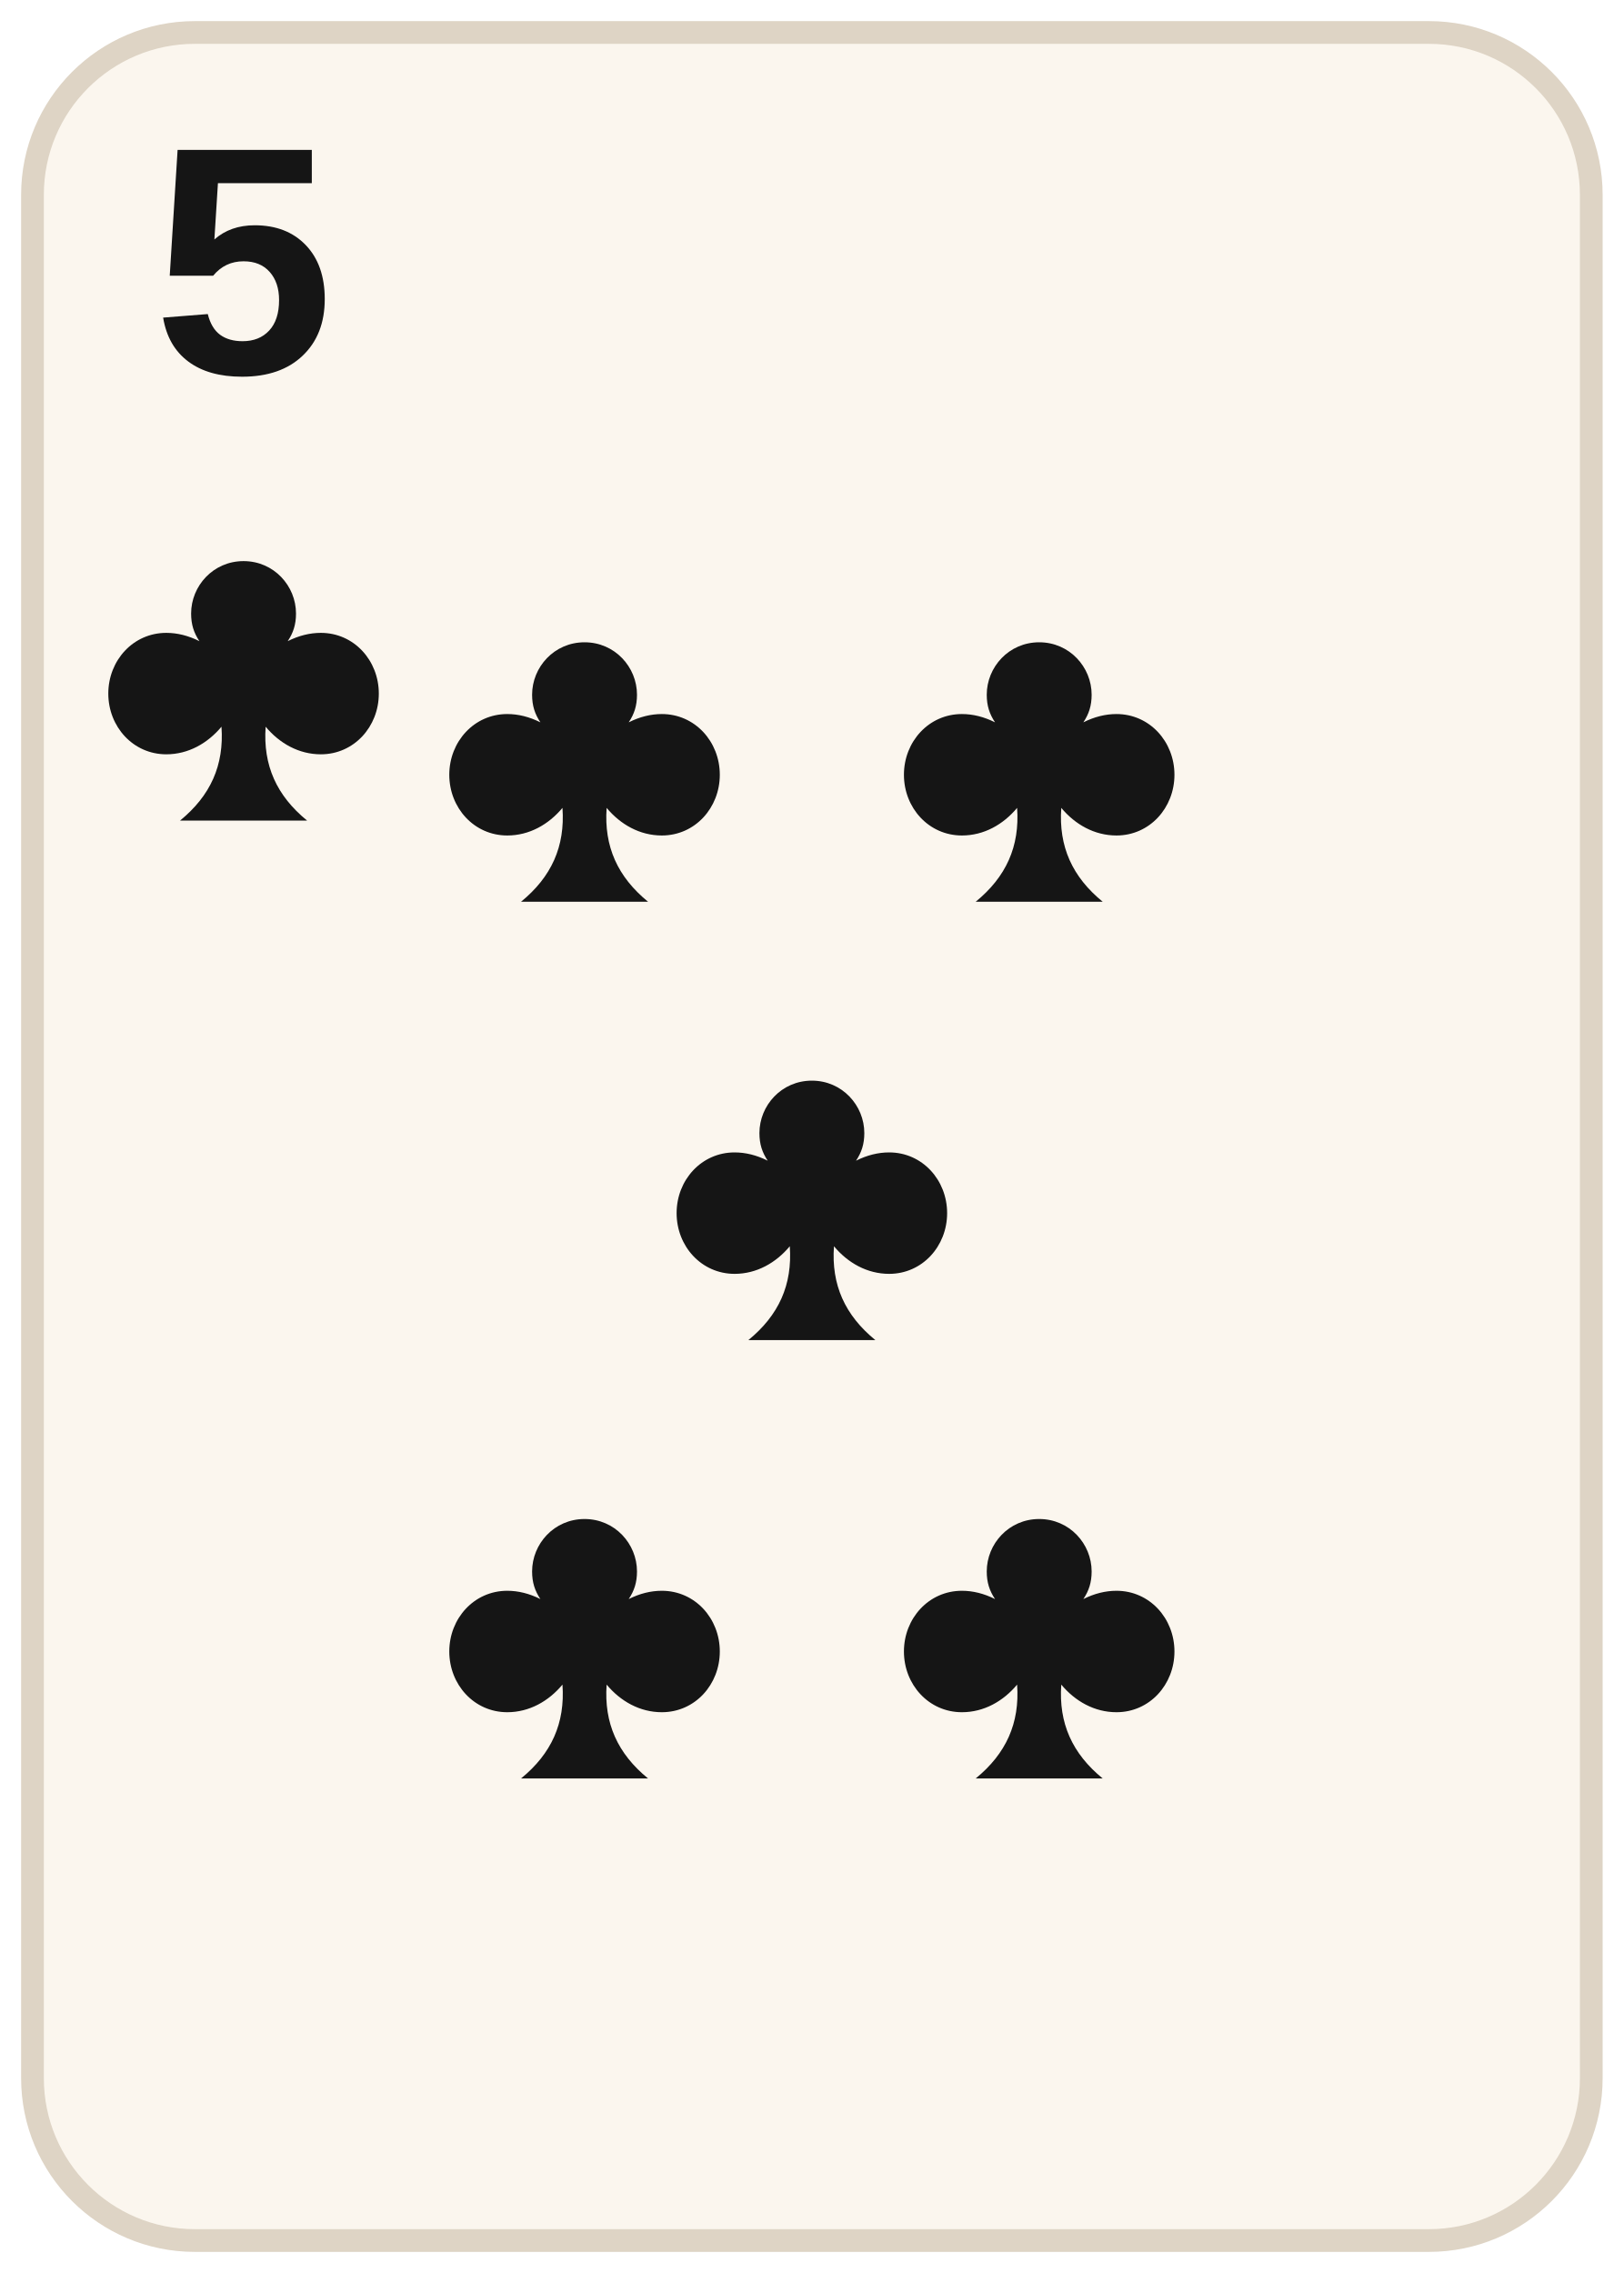
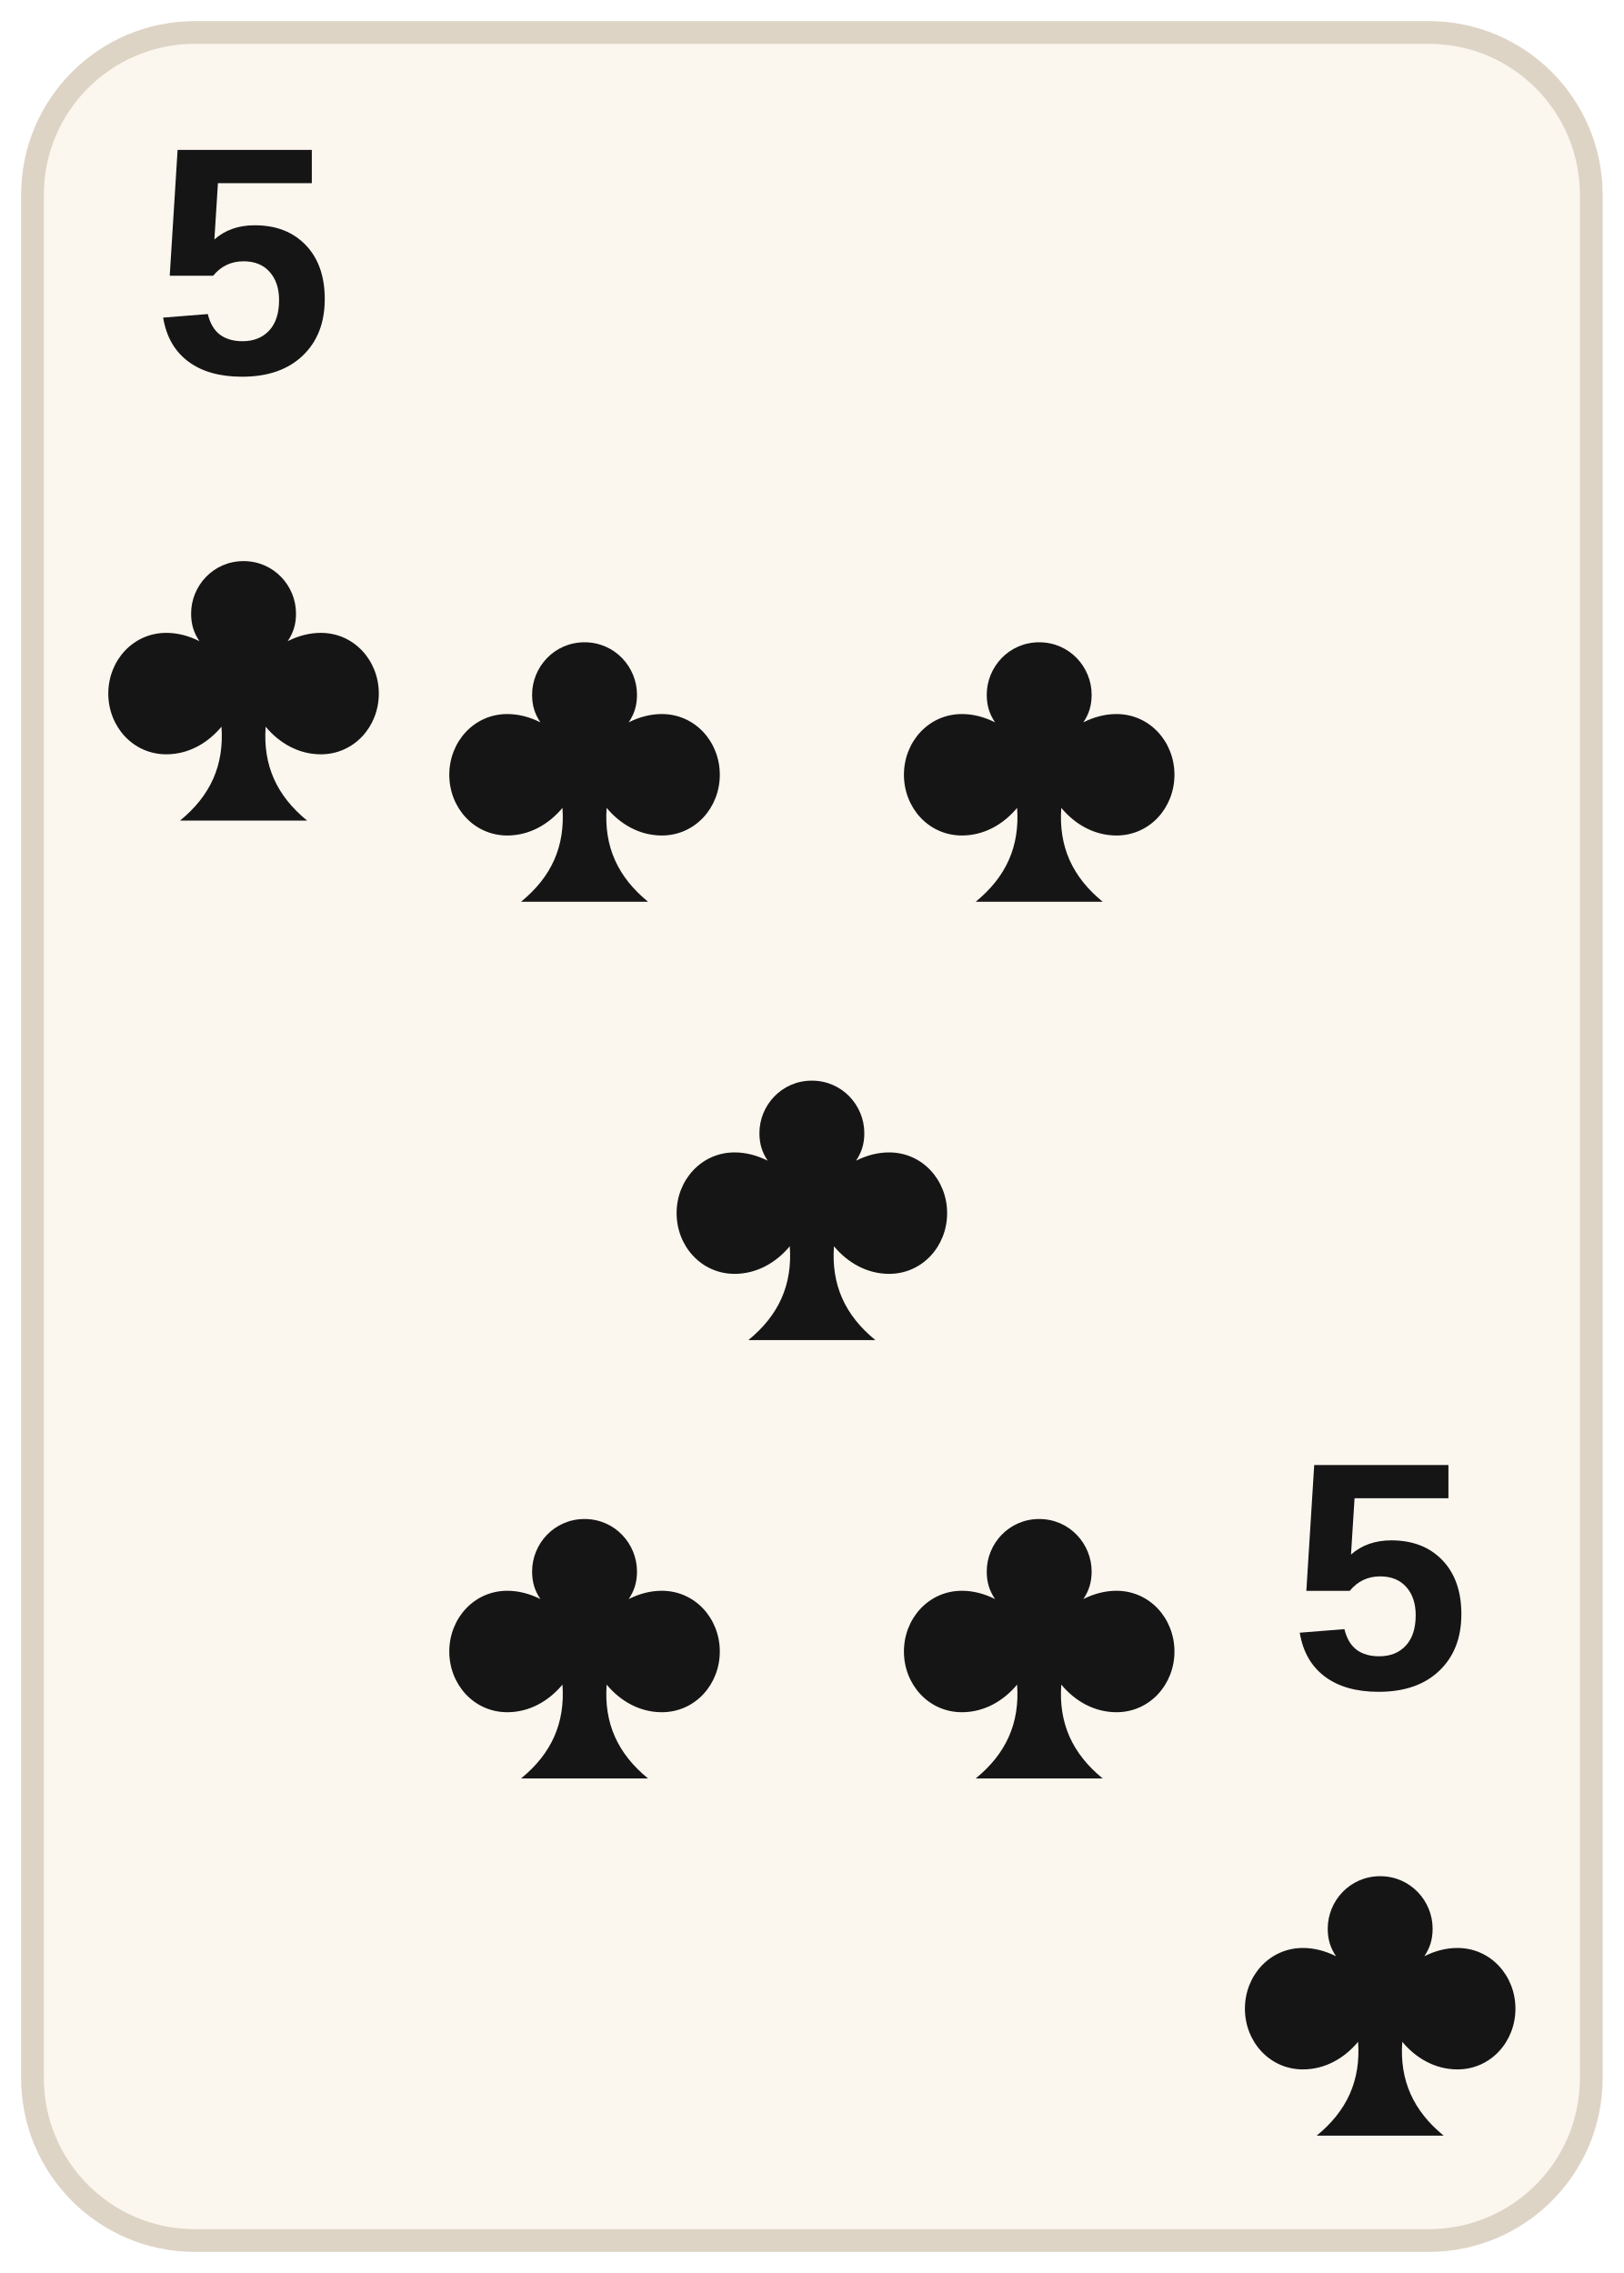
<svg xmlns="http://www.w3.org/2000/svg" viewBox="0 0 100 140" role="img" aria-label="5 of Clubs">
  <rect x="2" y="2" width="96" height="136" rx="10" fill="#fbf6ee" stroke="#ded4c5" stroke-width="1.4" />
  <g font-family="Haskoy,-apple-system,BlinkMacSystemFont,'Segoe UI',Arial,sans-serif">
    <text x="15" y="23" fill="#151515" font-size="20" font-weight="700" text-anchor="middle">5</text>
    <g fill="#151515" transform="translate(15 40) scale(0.17)">
      <path d="M0-32C-11-32-19-23-19-13c0 4 1 7 3 10-4-2-8-3-12-3-12 0-21 10-21 22s9 22 21 22c8 0 15-4 20-10 1 14-4 25-15 34h46C12 53 7 42 8 28c5 6 12 10 20 10 12 0 21-10 21-22S40-6 28-6c-4 0-8 1-12 3 2-3 3-6 3-10 0-10-8-19-19-19Z" />
    </g>
  </g>
  <g>
    <g fill="#151515" transform="translate(36 45) scale(0.17)">
      <path d="M0-32C-11-32-19-23-19-13c0 4 1 7 3 10-4-2-8-3-12-3-12 0-21 10-21 22s9 22 21 22c8 0 15-4 20-10 1 14-4 25-15 34h46C12 53 7 42 8 28c5 6 12 10 20 10 12 0 21-10 21-22S40-6 28-6c-4 0-8 1-12 3 2-3 3-6 3-10 0-10-8-19-19-19Z" />
    </g>
    <g fill="#151515" transform="translate(64 45) scale(0.17)">
      <path d="M0-32C-11-32-19-23-19-13c0 4 1 7 3 10-4-2-8-3-12-3-12 0-21 10-21 22s9 22 21 22c8 0 15-4 20-10 1 14-4 25-15 34h46C12 53 7 42 8 28c5 6 12 10 20 10 12 0 21-10 21-22S40-6 28-6c-4 0-8 1-12 3 2-3 3-6 3-10 0-10-8-19-19-19Z" />
    </g>
    <g fill="#151515" transform="translate(50 72) scale(0.17)">
      <path d="M0-32C-11-32-19-23-19-13c0 4 1 7 3 10-4-2-8-3-12-3-12 0-21 10-21 22s9 22 21 22c8 0 15-4 20-10 1 14-4 25-15 34h46C12 53 7 42 8 28c5 6 12 10 20 10 12 0 21-10 21-22S40-6 28-6c-4 0-8 1-12 3 2-3 3-6 3-10 0-10-8-19-19-19Z" />
    </g>
    <g fill="#151515" transform="translate(36 99) scale(0.17)">
      <path d="M0-32C-11-32-19-23-19-13c0 4 1 7 3 10-4-2-8-3-12-3-12 0-21 10-21 22s9 22 21 22c8 0 15-4 20-10 1 14-4 25-15 34h46C12 53 7 42 8 28c5 6 12 10 20 10 12 0 21-10 21-22S40-6 28-6c-4 0-8 1-12 3 2-3 3-6 3-10 0-10-8-19-19-19Z" />
    </g>
    <g fill="#151515" transform="translate(64 99) scale(0.17)">
      <path d="M0-32C-11-32-19-23-19-13c0 4 1 7 3 10-4-2-8-3-12-3-12 0-21 10-21 22s9 22 21 22c8 0 15-4 20-10 1 14-4 25-15 34h46C12 53 7 42 8 28c5 6 12 10 20 10 12 0 21-10 21-22S40-6 28-6c-4 0-8 1-12 3 2-3 3-6 3-10 0-10-8-19-19-19Z" />
    </g>
  </g>
+   <g data-card-corner="bottom-right" font-family="Haskoy,-apple-system,BlinkMacSystemFont,'Segoe UI',Arial,sans-serif">
+     <text x="85" y="104" fill="#151515" font-size="20" font-weight="700" text-anchor="middle">5</text>
+     <g fill="#151515" transform="translate(85 121) scale(0.17)">
+       <path d="M0-32C-11-32-19-23-19-13c0 4 1 7 3 10-4-2-8-3-12-3-12 0-21 10-21 22s9 22 21 22c8 0 15-4 20-10 1 14-4 25-15 34h46C12 53 7 42 8 28c5 6 12 10 20 10 12 0 21-10 21-22S40-6 28-6c-4 0-8 1-12 3 2-3 3-6 3-10 0-10-8-19-19-19Z" />
+     </g>
+   </g>
</svg>
